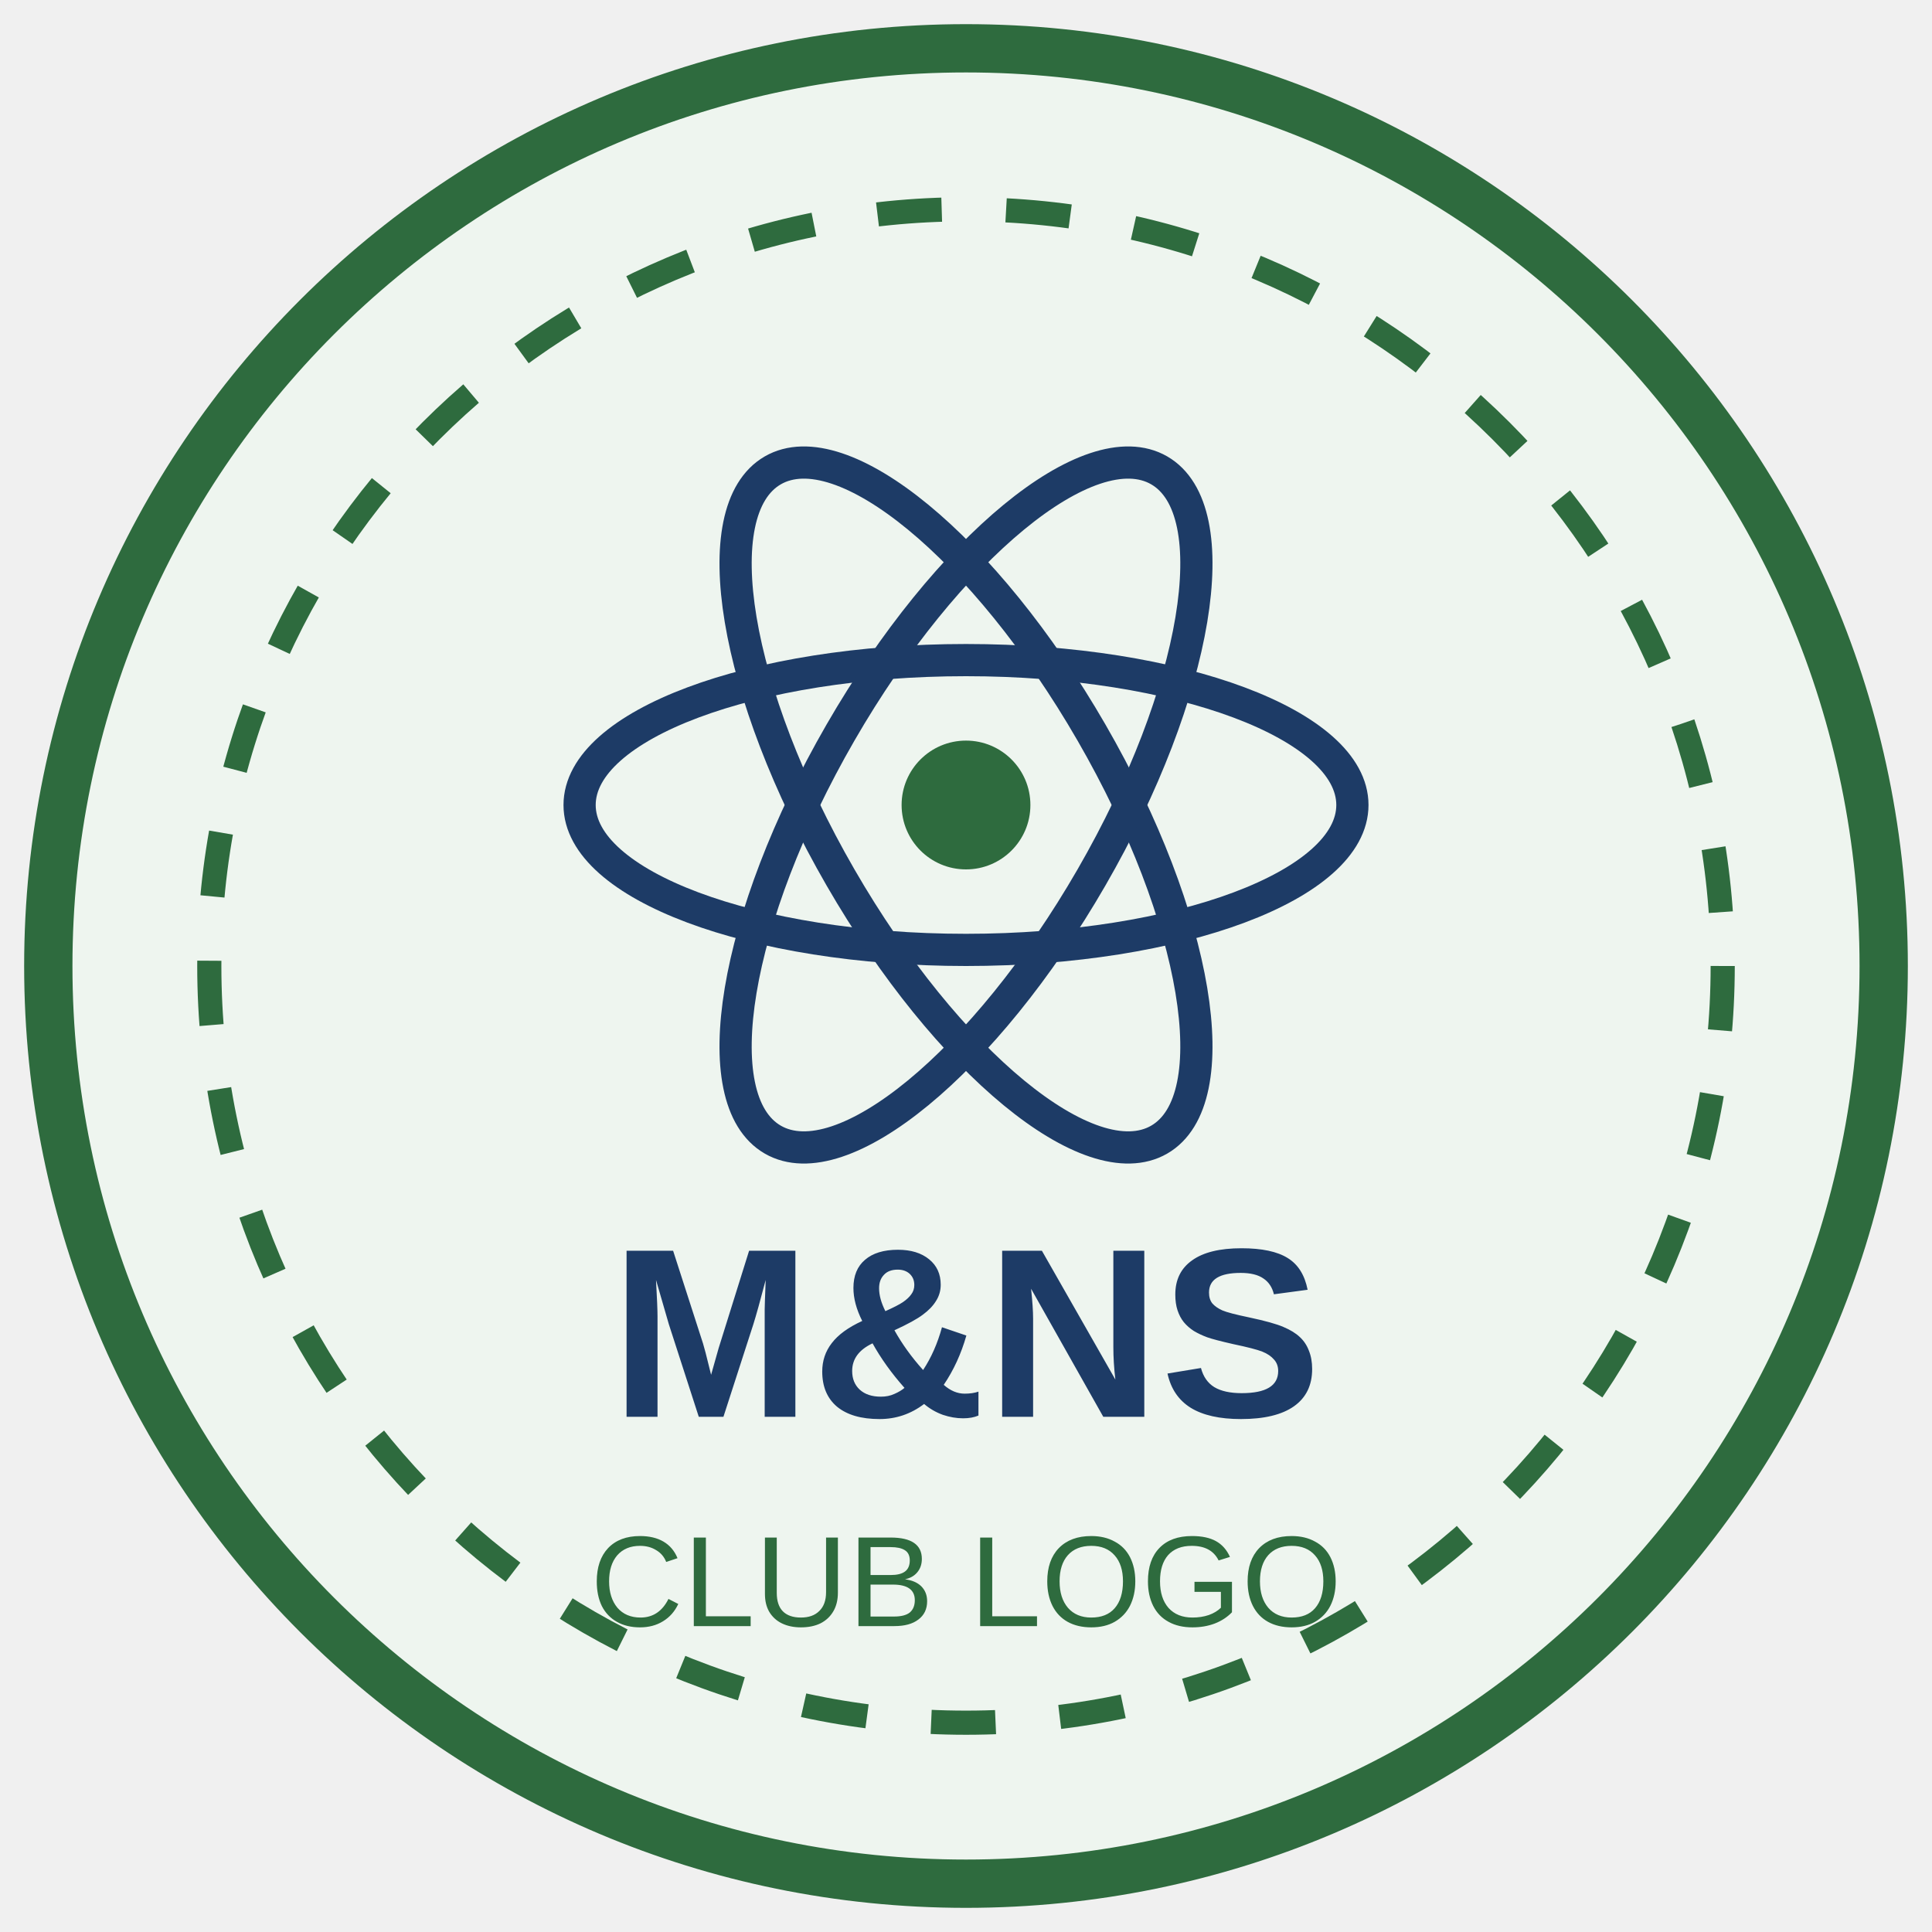
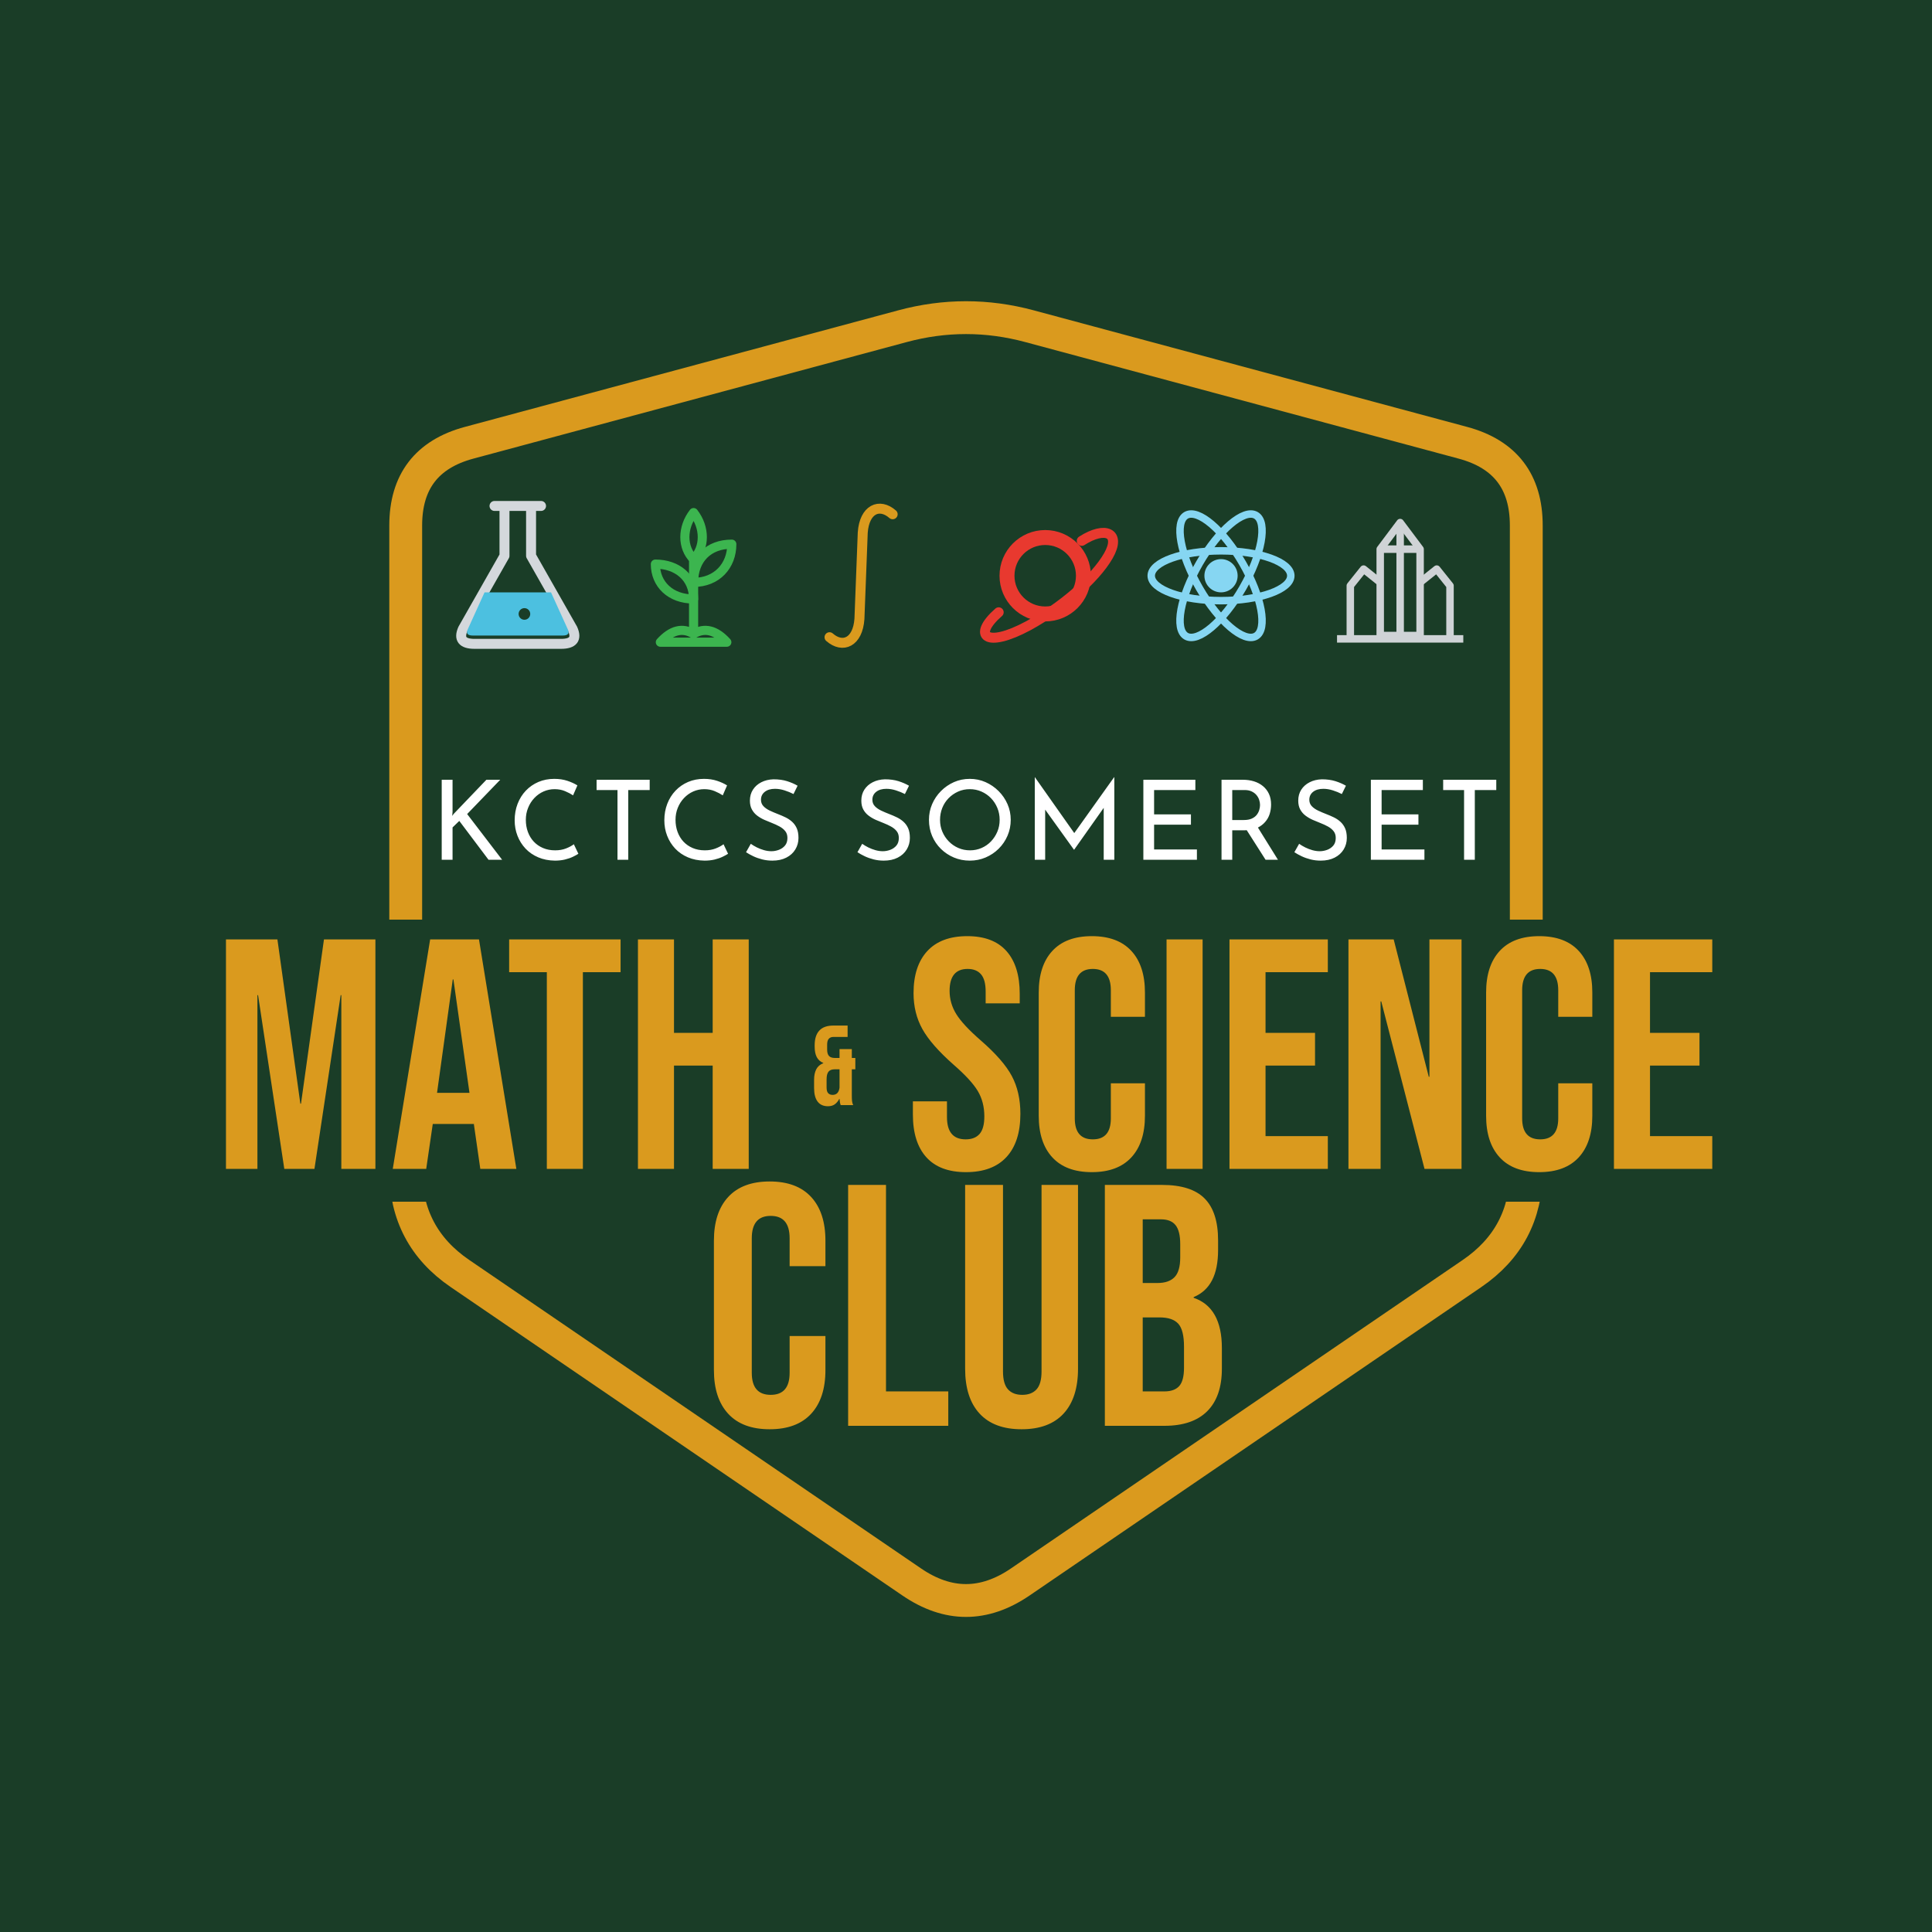
- <svg xmlns="http://www.w3.org/2000/svg" viewBox="0 0 120 120" width="120" height="120" role="img" aria-label="Math and Natural Sciences Club logo (placeholder)">
-   <circle cx="60" cy="60" r="57" fill="#eef5ef" stroke="#2e6b3e" stroke-width="3" />
-   <circle cx="60" cy="60" r="47" fill="none" stroke="#2e6b3e" stroke-width="1.5" stroke-dasharray="4 4" />
-   <ellipse cx="60" cy="50" rx="24" ry="9" fill="none" stroke="#1d3b66" stroke-width="2" />
-   <ellipse cx="60" cy="50" rx="24" ry="9" fill="none" stroke="#1d3b66" stroke-width="2" transform="rotate(60 60 50)" />
-   <ellipse cx="60" cy="50" rx="24" ry="9" fill="none" stroke="#1d3b66" stroke-width="2" transform="rotate(-60 60 50)" />
-   <circle cx="60" cy="50" r="4" fill="#2e6b3e" />
-   <text x="60" y="88" text-anchor="middle" font-family="Arial, Helvetica, sans-serif" font-size="15" font-weight="700" fill="#1d3b66">M&amp;NS</text>
-   <text x="60" y="101" text-anchor="middle" font-family="Arial, Helvetica, sans-serif" font-size="8" fill="#2e6b3e">CLUB LOGO</text>
+ <svg xmlns="http://www.w3.org/2000/svg" viewBox="0 0 1000 1000" width="1000" height="1000" role="img" aria-label="KCTCS Somerset Math and Science Club logo">
+   <rect width="1000" height="1000" fill="#1a3d27" />
+   <path d="M467.17 168.83Q500 160 532.83 168.83L757.17 229.17Q790 238 790 272L790 606Q790 640 761.92 659.17L528.08 818.83Q500 838 471.92 818.83L238.08 659.17Q210 640 210 606L210 272Q210 238 242.83 229.17Z" fill="none" stroke="#da9a1e" stroke-width="17" stroke-linejoin="round" />
+   <rect x="60" y="476" width="880" height="146" fill="#1a3d27" />
+   <g transform="translate(225 255) scale(0.86)">
+     <g fill="none" stroke="#d4d8dc" stroke-width="6" stroke-linecap="round" stroke-linejoin="round">
+       <path d="M36 8H64" />
+       <path d="M42 9V38L17 82Q13 91 24 91H76Q87 91 83 82L58 38V9" />
+     </g>
+     <path d="M30 60H70L80 82Q82 86 77 86H23Q18 86 20 82Z" fill="#4cc0e0" />
+     <circle cx="54" cy="73" r="3.5" fill="#1a3d27" />
+   </g>
+   <g transform="translate(316 255) scale(0.86)">
+     <g fill="none" stroke="#3cb54f" stroke-width="5.5" stroke-linecap="round" stroke-linejoin="round">
+       <path d="M50 84V40" />
+       <path d="M50 64C36 64 27 55 27 43C40 43 50 51 50 64Z" />
+       <path d="M50 54C50 40 59 31 73 31C73 44 64 54 50 54Z" />
+       <path d="M50 40C43 33 43 21 50 12C57 21 57 33 50 40Z" />
+       <path d="M30 90Q40 79 50 85Q60 79 70 90Z" />
+     </g>
+   </g>
+   <g transform="translate(407 255) scale(0.86)">
+     <path d="M64 13C56 6 47 10 46 24L44 76C43 90 34 94 26 87" fill="none" stroke="#da9a1e" stroke-width="6" stroke-linecap="round" />
+   </g>
+   <g transform="translate(498 255) scale(0.86)">
+     <g fill="none" stroke="#e8392f" stroke-linecap="round">
+       <circle cx="50" cy="50" r="23" stroke-width="9" />
+       <path d="M22 72C6 86 14 94 40 80C60 69 80 52 88 38C96 24 86 20 72 29" stroke-width="6" />
+     </g>
+   </g>
+   <g transform="translate(589 255) scale(0.86)">
+     <g fill="none" stroke="#86d6f2" stroke-width="4.5">
+       <ellipse cx="50" cy="50" rx="42" ry="15" />
+       <ellipse cx="50" cy="50" rx="42" ry="15" transform="rotate(60 50 50)" />
+       <ellipse cx="50" cy="50" rx="42" ry="15" transform="rotate(-60 50 50)" />
+     </g>
+     <circle cx="50" cy="50" r="10" fill="#86d6f2" />
+   </g>
+   <g transform="translate(680 255) scale(0.86)">
+     <g fill="none" stroke="#cfd3d6" stroke-width="4.5" stroke-linejoin="round">
+       <path d="M40 86V34L52 18L64 34V86Z" />
+       <path d="M40 34H64M52 18V86" />
+       <path d="M22 86V56L30 46L40 54" />
+       <path d="M64 54L74 46L82 56V86" />
+       <path d="M14 88H90" />
+     </g>
+   </g>
+   <path fill="#ffffff" d="M234.24 403.60L234.24 420.26L234.07 422.32L234.81 421.29L251.76 403.60L258.92 403.60L241.80 421.35L259.89 445L252.85 445L237.73 424.90L234.24 428.28L234.24 445L228.63 445L228.63 403.60L234.24 403.60ZM297.02 436.98L299.37 441.91Q298.34 442.59 296.57 443.45Q294.79 444.31 292.41 444.89Q290.04 445.46 287.23 445.46L287.23 445.46Q282.42 445.40 278.56 443.74Q274.69 442.08 272.00 439.22Q269.31 436.35 267.85 432.60Q266.39 428.85 266.39 424.61L266.39 424.61Q266.39 419.98 267.91 416.05Q269.42 412.13 272.17 409.24Q274.92 406.35 278.67 404.74Q282.42 403.14 286.89 403.14L286.89 403.14Q290.61 403.14 293.65 404.14Q296.68 405.15 298.86 406.52L298.86 406.52L296.62 411.67Q294.91 410.53 292.47 409.50Q290.04 408.47 287.06 408.47L287.06 408.47Q284.03 408.47 281.33 409.67Q278.64 410.87 276.58 413.05Q274.52 415.22 273.35 418.12Q272.17 421.01 272.17 424.33L272.17 424.33Q272.17 427.71 273.23 430.60Q274.29 433.49 276.27 435.61Q278.24 437.73 281.05 438.93Q283.85 440.13 287.35 440.13L287.35 440.13Q290.50 440.13 292.96 439.16Q295.42 438.19 297.02 436.98L297.02 436.98ZM308.79 408.92L308.79 403.60L336.28 403.60L336.28 408.92L325.17 408.92L325.17 445L319.61 445L319.61 408.92L308.79 408.92ZM374.50 436.98L376.85 441.91Q375.82 442.59 374.04 443.45Q372.27 444.31 369.89 444.89Q367.51 445.46 364.71 445.46L364.71 445.46Q359.90 445.40 356.03 443.74Q352.17 442.08 349.47 439.22Q346.78 436.35 345.32 432.60Q343.86 428.85 343.86 424.61L343.86 424.61Q343.86 419.98 345.38 416.05Q346.90 412.13 349.65 409.24Q352.40 406.35 356.15 404.74Q359.90 403.14 364.36 403.14L364.36 403.14Q368.08 403.14 371.12 404.14Q374.15 405.15 376.33 406.52L376.33 406.52L374.10 411.67Q372.38 410.53 369.95 409.50Q367.51 408.47 364.53 408.47L364.53 408.47Q361.50 408.47 358.81 409.67Q356.12 410.87 354.06 413.05Q351.99 415.22 350.82 418.12Q349.65 421.01 349.65 424.33L349.65 424.33Q349.65 427.71 350.71 430.60Q351.77 433.49 353.74 435.61Q355.72 437.73 358.52 438.93Q361.33 440.13 364.82 440.13L364.82 440.13Q367.97 440.13 370.43 439.16Q372.90 438.19 374.50 436.98L374.50 436.98ZM412.83 406.69L410.72 410.99Q408.60 409.90 406.08 409.10Q403.56 408.29 401.15 408.29L401.15 408.29Q397.83 408.29 395.86 409.84Q393.88 411.39 393.88 413.96L393.88 413.96Q393.88 415.91 395.14 417.26Q396.40 418.60 398.46 419.58Q400.52 420.55 402.76 421.41L402.76 421.41Q404.70 422.15 406.59 423.07Q408.48 423.98 410.00 425.36Q411.52 426.73 412.41 428.74Q413.29 430.74 413.29 433.72L413.29 433.72Q413.29 436.98 411.66 439.67Q410.03 442.37 406.99 443.91Q403.96 445.46 399.78 445.46L399.78 445.46Q397.03 445.46 394.54 444.83Q392.05 444.20 389.93 443.20Q387.81 442.19 386.15 441.11L386.15 441.11L388.61 436.75Q389.99 437.73 391.76 438.62Q393.54 439.50 395.48 440.05Q397.43 440.59 399.26 440.59L399.26 440.59Q401.21 440.59 403.13 439.88Q405.05 439.16 406.31 437.67Q407.57 436.18 407.57 433.72L407.57 433.72Q407.57 431.60 406.45 430.20Q405.33 428.79 403.50 427.79Q401.67 426.79 399.61 425.99L399.61 425.99Q397.66 425.24 395.66 424.36Q393.65 423.47 391.93 422.18Q390.22 420.89 389.19 419.00Q388.15 417.11 388.15 414.42L388.15 414.42Q388.15 411.16 389.73 408.72Q391.30 406.29 394.05 404.89Q396.80 403.48 400.35 403.37L400.35 403.37Q404.36 403.37 407.42 404.34Q410.49 405.32 412.83 406.69L412.83 406.69ZM470.50 406.69L468.38 410.99Q466.26 409.90 463.74 409.10Q461.22 408.29 458.81 408.29L458.81 408.29Q455.49 408.29 453.52 409.84Q451.54 411.39 451.54 413.96L451.54 413.96Q451.54 415.91 452.80 417.26Q454.06 418.60 456.12 419.58Q458.18 420.55 460.42 421.41L460.42 421.41Q462.36 422.15 464.25 423.07Q466.14 423.98 467.66 425.36Q469.18 426.73 470.07 428.74Q470.95 430.74 470.95 433.72L470.95 433.72Q470.95 436.98 469.32 439.67Q467.69 442.37 464.66 443.91Q461.62 445.46 457.44 445.46L457.44 445.46Q454.69 445.46 452.20 444.83Q449.71 444.20 447.59 443.20Q445.47 442.19 443.81 441.11L443.81 441.11L446.27 436.75Q447.65 437.73 449.42 438.62Q451.20 439.50 453.15 440.05Q455.09 440.59 456.92 440.59L456.92 440.59Q458.87 440.59 460.79 439.88Q462.71 439.16 463.97 437.67Q465.23 436.18 465.23 433.72L465.23 433.72Q465.23 431.60 464.11 430.20Q462.99 428.79 461.16 427.79Q459.33 426.79 457.27 425.99L457.27 425.99Q455.32 425.24 453.32 424.36Q451.31 423.47 449.60 422.18Q447.88 420.89 446.85 419.00Q445.82 417.11 445.82 414.42L445.82 414.42Q445.82 411.16 447.39 408.72Q448.97 406.29 451.71 404.89Q454.46 403.48 458.01 403.37L458.01 403.37Q462.02 403.37 465.08 404.34Q468.15 405.32 470.50 406.69L470.50 406.69ZM480.83 424.33L480.83 424.33Q480.83 420.03 482.46 416.23Q484.10 412.42 487.02 409.47Q489.94 406.52 493.74 404.83Q497.55 403.14 501.96 403.14L501.96 403.14Q506.31 403.14 510.12 404.83Q513.93 406.52 516.88 409.47Q519.83 412.42 521.49 416.23Q523.15 420.03 523.15 424.33L523.15 424.33Q523.15 428.74 521.49 432.57Q519.83 436.41 516.91 439.30Q513.99 442.19 510.15 443.83Q506.31 445.46 501.96 445.46L501.96 445.46Q497.55 445.46 493.74 443.85Q489.94 442.25 487.02 439.39Q484.10 436.53 482.46 432.69Q480.83 428.85 480.83 424.33ZM486.56 424.39L486.56 424.39Q486.56 427.65 487.76 430.48Q488.96 433.32 491.08 435.49Q493.20 437.67 496.01 438.90Q498.81 440.13 502.08 440.13L502.08 440.13Q505.28 440.13 508.09 438.90Q510.89 437.67 512.96 435.49Q515.02 433.32 516.22 430.48Q517.42 427.65 517.42 424.33L517.42 424.33Q517.42 421.06 516.22 418.17Q515.02 415.28 512.90 413.10Q510.78 410.93 507.97 409.70Q505.17 408.47 501.96 408.47L501.96 408.47Q498.70 408.47 495.89 409.73Q493.09 410.99 490.97 413.16Q488.85 415.34 487.70 418.23Q486.56 421.12 486.56 424.39ZM540.98 445L535.60 445L535.60 402.28L535.66 402.28L556.04 431.20L576.66 402.28L576.77 402.28L576.77 445L571.28 445L571.28 418.14L555.99 439.79L555.87 439.79L540.98 419.06L540.98 445ZM591.80 445L591.80 403.60L618.72 403.60L618.72 408.92L597.36 408.92L597.36 421.52L616.43 421.52L616.43 426.85L597.36 426.85L597.36 439.67L619.52 439.67L619.52 445L591.80 445ZM632.26 403.60L643.25 403.60Q646.40 403.60 649.07 404.43Q651.73 405.26 653.70 406.89Q655.68 408.52 656.80 410.90Q657.91 413.28 657.91 416.43L657.91 416.43Q657.91 418.89 657.20 421.24Q656.48 423.58 654.82 425.47L654.82 425.47Q653.33 427.19 651.10 428.34L651.10 428.34L661.46 445L655.05 445L645.31 429.71Q644.63 429.77 643.94 429.77L643.94 429.77L637.81 429.77L637.81 445L632.26 445L632.26 403.60ZM637.81 424.44L643.83 424.44Q646.29 424.44 647.92 423.70Q649.55 422.95 650.47 421.78Q651.38 420.61 651.79 419.23Q652.19 417.86 652.19 416.66L652.19 416.66Q652.19 415.40 651.76 414.05Q651.33 412.70 650.38 411.56Q649.44 410.41 647.92 409.67Q646.40 408.92 644.23 408.92L644.23 408.92L637.81 408.92L637.81 424.44ZM696.65 406.69L694.53 410.99Q692.41 409.90 689.89 409.10Q687.37 408.29 684.97 408.29L684.97 408.29Q681.65 408.29 679.67 409.84Q677.70 411.39 677.70 413.96L677.70 413.96Q677.70 415.91 678.96 417.26Q680.21 418.60 682.28 419.58Q684.34 420.55 686.57 421.41L686.57 421.41Q688.52 422.15 690.41 423.07Q692.30 423.98 693.81 425.36Q695.33 426.73 696.22 428.74Q697.11 430.74 697.11 433.72L697.11 433.72Q697.11 436.98 695.48 439.67Q693.84 442.37 690.81 443.91Q687.77 445.46 683.59 445.46L683.59 445.46Q680.84 445.46 678.35 444.83Q675.86 444.20 673.74 443.20Q671.63 442.19 669.96 441.11L669.96 441.11L672.43 436.75Q673.80 437.73 675.58 438.62Q677.35 439.50 679.30 440.05Q681.25 440.59 683.08 440.59L683.08 440.59Q685.02 440.59 686.94 439.88Q688.86 439.16 690.12 437.67Q691.38 436.18 691.38 433.72L691.38 433.72Q691.38 431.60 690.26 430.20Q689.15 428.79 687.32 427.79Q685.48 426.79 683.42 425.99L683.42 425.99Q681.47 425.24 679.47 424.36Q677.47 423.47 675.75 422.18Q674.03 420.89 673.00 419.00Q671.97 417.11 671.97 414.42L671.97 414.42Q671.97 411.16 673.54 408.72Q675.12 406.29 677.87 404.89Q680.62 403.48 684.17 403.37L684.17 403.37Q688.17 403.37 691.24 404.34Q694.30 405.32 696.65 406.69L696.65 406.69ZM709.56 445L709.56 403.60L736.47 403.60L736.47 408.92L715.12 408.92L715.12 421.52L734.18 421.52L734.18 426.85L715.12 426.85L715.12 439.67L737.28 439.67L737.28 445L709.56 445ZM746.98 408.92L746.98 403.60L774.47 403.60L774.47 408.92L763.36 408.92L763.36 445L757.80 445L757.80 408.92L746.98 408.92Z" />
+   <path fill="#da9a1e" d="M116.96 605L116.96 486.25L143.59 486.25L155.46 571.24L155.80 571.24L167.68 486.25L194.31 486.25L194.31 605L176.67 605L176.67 515.09L176.33 515.09L162.76 605L147.15 605L133.58 515.09L133.24 515.09L133.24 605L116.96 605ZM203.30 605L222.64 486.25L247.92 486.25L267.26 605L248.60 605L245.21 581.42L245.21 581.76L224.00 581.76L220.61 605L203.30 605ZM226.21 565.64L243.00 565.64L234.69 506.95L234.35 506.95L226.21 565.64ZM283.04 605L283.04 503.21L263.53 503.21L263.53 486.25L321.21 486.25L321.21 503.21L301.70 503.21L301.70 605L283.04 605ZM330.20 605L330.20 486.25L348.86 486.25L348.86 534.60L368.88 534.60L368.88 486.25L387.54 486.25L387.54 605L368.88 605L368.88 551.56L348.86 551.56L348.86 605L330.20 605ZM428.55 572.59Q425.02 572.59 423.19 570.18Q421.37 567.77 421.37 563.18L421.37 563.18L421.37 558.89Q421.37 555.65 422.49 553.47Q423.61 551.30 426.14 550.30L426.14 550.30L426.14 550.18Q423.84 549.24 422.75 547.15Q421.67 545.07 421.67 541.77L421.67 541.77L421.67 541.01Q421.67 536.01 424.08 533.42Q426.49 530.83 431.31 530.83L431.31 530.83L438.72 530.83L438.72 536.71L431.43 536.71Q429.84 536.71 428.99 537.66Q428.13 538.60 428.13 540.71L428.13 540.71L428.13 543.24Q428.13 545.59 429.11 546.59Q430.08 547.59 432.02 547.59L432.02 547.59L434.54 547.59L434.54 543.01L440.90 543.01L440.90 547.59L442.72 547.59L442.72 553.47L440.90 553.47L440.90 567.00Q440.90 568.77 441.01 569.85Q441.13 570.94 441.60 572L441.60 572L435.13 572Q434.66 570.71 434.54 568.77L434.54 568.77L434.43 568.77Q433.37 570.71 431.99 571.65Q430.60 572.59 428.55 572.59L428.55 572.59ZM430.96 566.71Q434.02 566.71 434.54 563.00L434.54 563.00L434.54 553.47L432.07 553.47Q429.84 553.47 428.84 554.68Q427.84 555.89 427.84 558.71L427.84 558.71L427.84 562.88Q427.84 564.94 428.66 565.82Q429.49 566.71 430.96 566.71L430.96 566.71ZM499.99 606.70Q486.42 606.70 479.46 598.98Q472.51 591.26 472.51 576.84L472.51 576.84L472.51 570.05L490.15 570.05L490.15 578.20Q490.15 589.73 499.82 589.73L499.82 589.73Q504.57 589.73 507.03 586.93Q509.49 584.13 509.49 577.86L509.49 577.86Q509.49 570.39 506.10 564.71Q502.71 559.03 493.54 551.05L493.54 551.05Q482.01 540.87 477.43 532.65Q472.85 524.42 472.85 514.07L472.85 514.07Q472.85 499.99 479.97 492.27Q487.10 484.55 500.67 484.55L500.67 484.55Q514.07 484.55 520.94 492.27Q527.81 499.99 527.81 514.41L527.81 514.41L527.81 519.33L510.17 519.33L510.17 513.22Q510.17 507.12 507.79 504.32Q505.42 501.52 500.84 501.52L500.84 501.52Q491.51 501.52 491.51 512.88L491.51 512.88Q491.51 519.33 494.99 524.93Q498.46 530.53 507.62 538.50L507.62 538.50Q519.33 548.68 523.74 556.99Q528.15 565.30 528.15 576.50L528.15 576.50Q528.15 591.09 520.94 598.89Q513.73 606.70 499.99 606.70L499.99 606.70ZM565.13 606.70Q551.73 606.70 544.69 599.06Q537.65 591.43 537.65 577.52L537.65 577.52L537.65 513.73Q537.65 499.82 544.69 492.19Q551.73 484.55 565.13 484.55L565.13 484.55Q578.54 484.55 585.58 492.19Q592.62 499.82 592.62 513.73L592.62 513.73L592.62 526.29L574.97 526.29L574.97 512.54Q574.97 501.52 565.64 501.52L565.64 501.52Q556.31 501.52 556.31 512.54L556.31 512.54L556.31 578.87Q556.31 589.73 565.64 589.73L565.64 589.73Q574.97 589.73 574.97 578.87L574.97 578.87L574.97 560.72L592.62 560.72L592.62 577.52Q592.62 591.43 585.58 599.06Q578.54 606.70 565.13 606.70L565.13 606.70ZM603.81 605L603.81 486.25L622.47 486.25L622.47 605L603.81 605ZM636.38 605L636.38 486.25L687.28 486.25L687.28 503.21L655.04 503.21L655.04 534.60L680.66 534.60L680.66 551.56L655.04 551.56L655.04 588.04L687.28 588.04L687.28 605L636.38 605ZM697.96 605L697.96 486.25L721.37 486.25L739.53 557.33L739.87 557.33L739.87 486.25L756.49 486.25L756.49 605L737.32 605L714.93 518.31L714.59 518.31L714.59 605L697.96 605ZM796.70 606.70Q783.29 606.70 776.25 599.06Q769.21 591.43 769.21 577.52L769.21 577.52L769.21 513.73Q769.21 499.82 776.25 492.19Q783.29 484.55 796.70 484.55L796.70 484.55Q810.10 484.55 817.14 492.19Q824.18 499.82 824.18 513.73L824.18 513.73L824.18 526.29L806.54 526.29L806.54 512.54Q806.54 501.52 797.21 501.52L797.21 501.52Q787.87 501.52 787.87 512.54L787.87 512.54L787.87 578.87Q787.87 589.73 797.21 589.73L797.21 589.73Q806.54 589.73 806.54 578.87L806.54 578.87L806.54 560.72L824.18 560.72L824.18 577.52Q824.18 591.43 817.14 599.06Q810.10 606.70 796.70 606.70L796.70 606.70ZM835.37 605L835.37 486.25L886.27 486.25L886.27 503.21L854.04 503.21L854.04 534.60L879.65 534.60L879.65 551.56L854.04 551.56L854.04 588.04L886.27 588.04L886.27 605L835.37 605Z" />
+   <path fill="#da9a1e" d="M398.38 739.78Q384.31 739.78 376.92 731.77Q369.52 723.75 369.52 709.14L369.52 709.14L369.52 642.17Q369.52 627.56 376.92 619.55Q384.31 611.53 398.38 611.53L398.38 611.53Q412.45 611.53 419.84 619.55Q427.24 627.56 427.24 642.17L427.24 642.17L427.24 655.35L408.71 655.35L408.71 640.92Q408.71 629.34 398.91 629.34L398.91 629.34Q389.12 629.34 389.12 640.92L389.12 640.92L389.12 710.57Q389.12 721.97 398.91 721.97L398.91 721.97Q408.71 721.97 408.71 710.57L408.71 710.57L408.71 691.51L427.24 691.51L427.24 709.14Q427.24 723.75 419.84 731.77Q412.45 739.78 398.38 739.78L398.38 739.78ZM438.99 738L438.99 613.31L458.59 613.31L458.59 720.19L490.83 720.19L490.83 738L438.99 738ZM528.77 739.78Q514.52 739.78 507.04 731.68Q499.55 723.57 499.55 708.43L499.55 708.43L499.55 613.31L519.15 613.31L519.15 709.86Q519.15 716.27 521.73 719.12Q524.31 721.97 529.12 721.97L529.12 721.97Q533.93 721.97 536.52 719.12Q539.10 716.27 539.10 709.86L539.10 709.86L539.10 613.31L557.98 613.31L557.98 708.43Q557.98 723.57 550.50 731.68Q543.02 739.78 528.77 739.78L528.77 739.78ZM571.87 738L571.87 613.31L601.44 613.31Q616.58 613.31 623.53 620.35Q630.48 627.38 630.48 641.99L630.48 641.99L630.48 646.98Q630.48 656.60 627.36 662.65Q624.24 668.71 617.83 671.38L617.83 671.38L617.83 671.74Q632.44 676.72 632.44 697.74L632.44 697.74L632.44 708.43Q632.44 722.86 624.87 730.43Q617.30 738 602.69 738L602.69 738L571.87 738ZM591.47 664.08L599.13 664.08Q605.00 664.08 607.94 661.05Q610.88 658.02 610.88 650.90L610.88 650.90L610.88 643.95Q610.88 637.18 608.48 634.15Q606.07 631.12 600.91 631.12L600.91 631.12L591.47 631.12L591.47 664.08ZM591.47 720.19L602.69 720.19Q607.85 720.19 610.35 717.43Q612.84 714.67 612.84 707.90L612.84 707.90L612.84 697.03Q612.84 688.48 609.90 685.19Q606.96 681.89 600.20 681.89L600.20 681.89L591.47 681.89L591.47 720.19Z" />
</svg>
